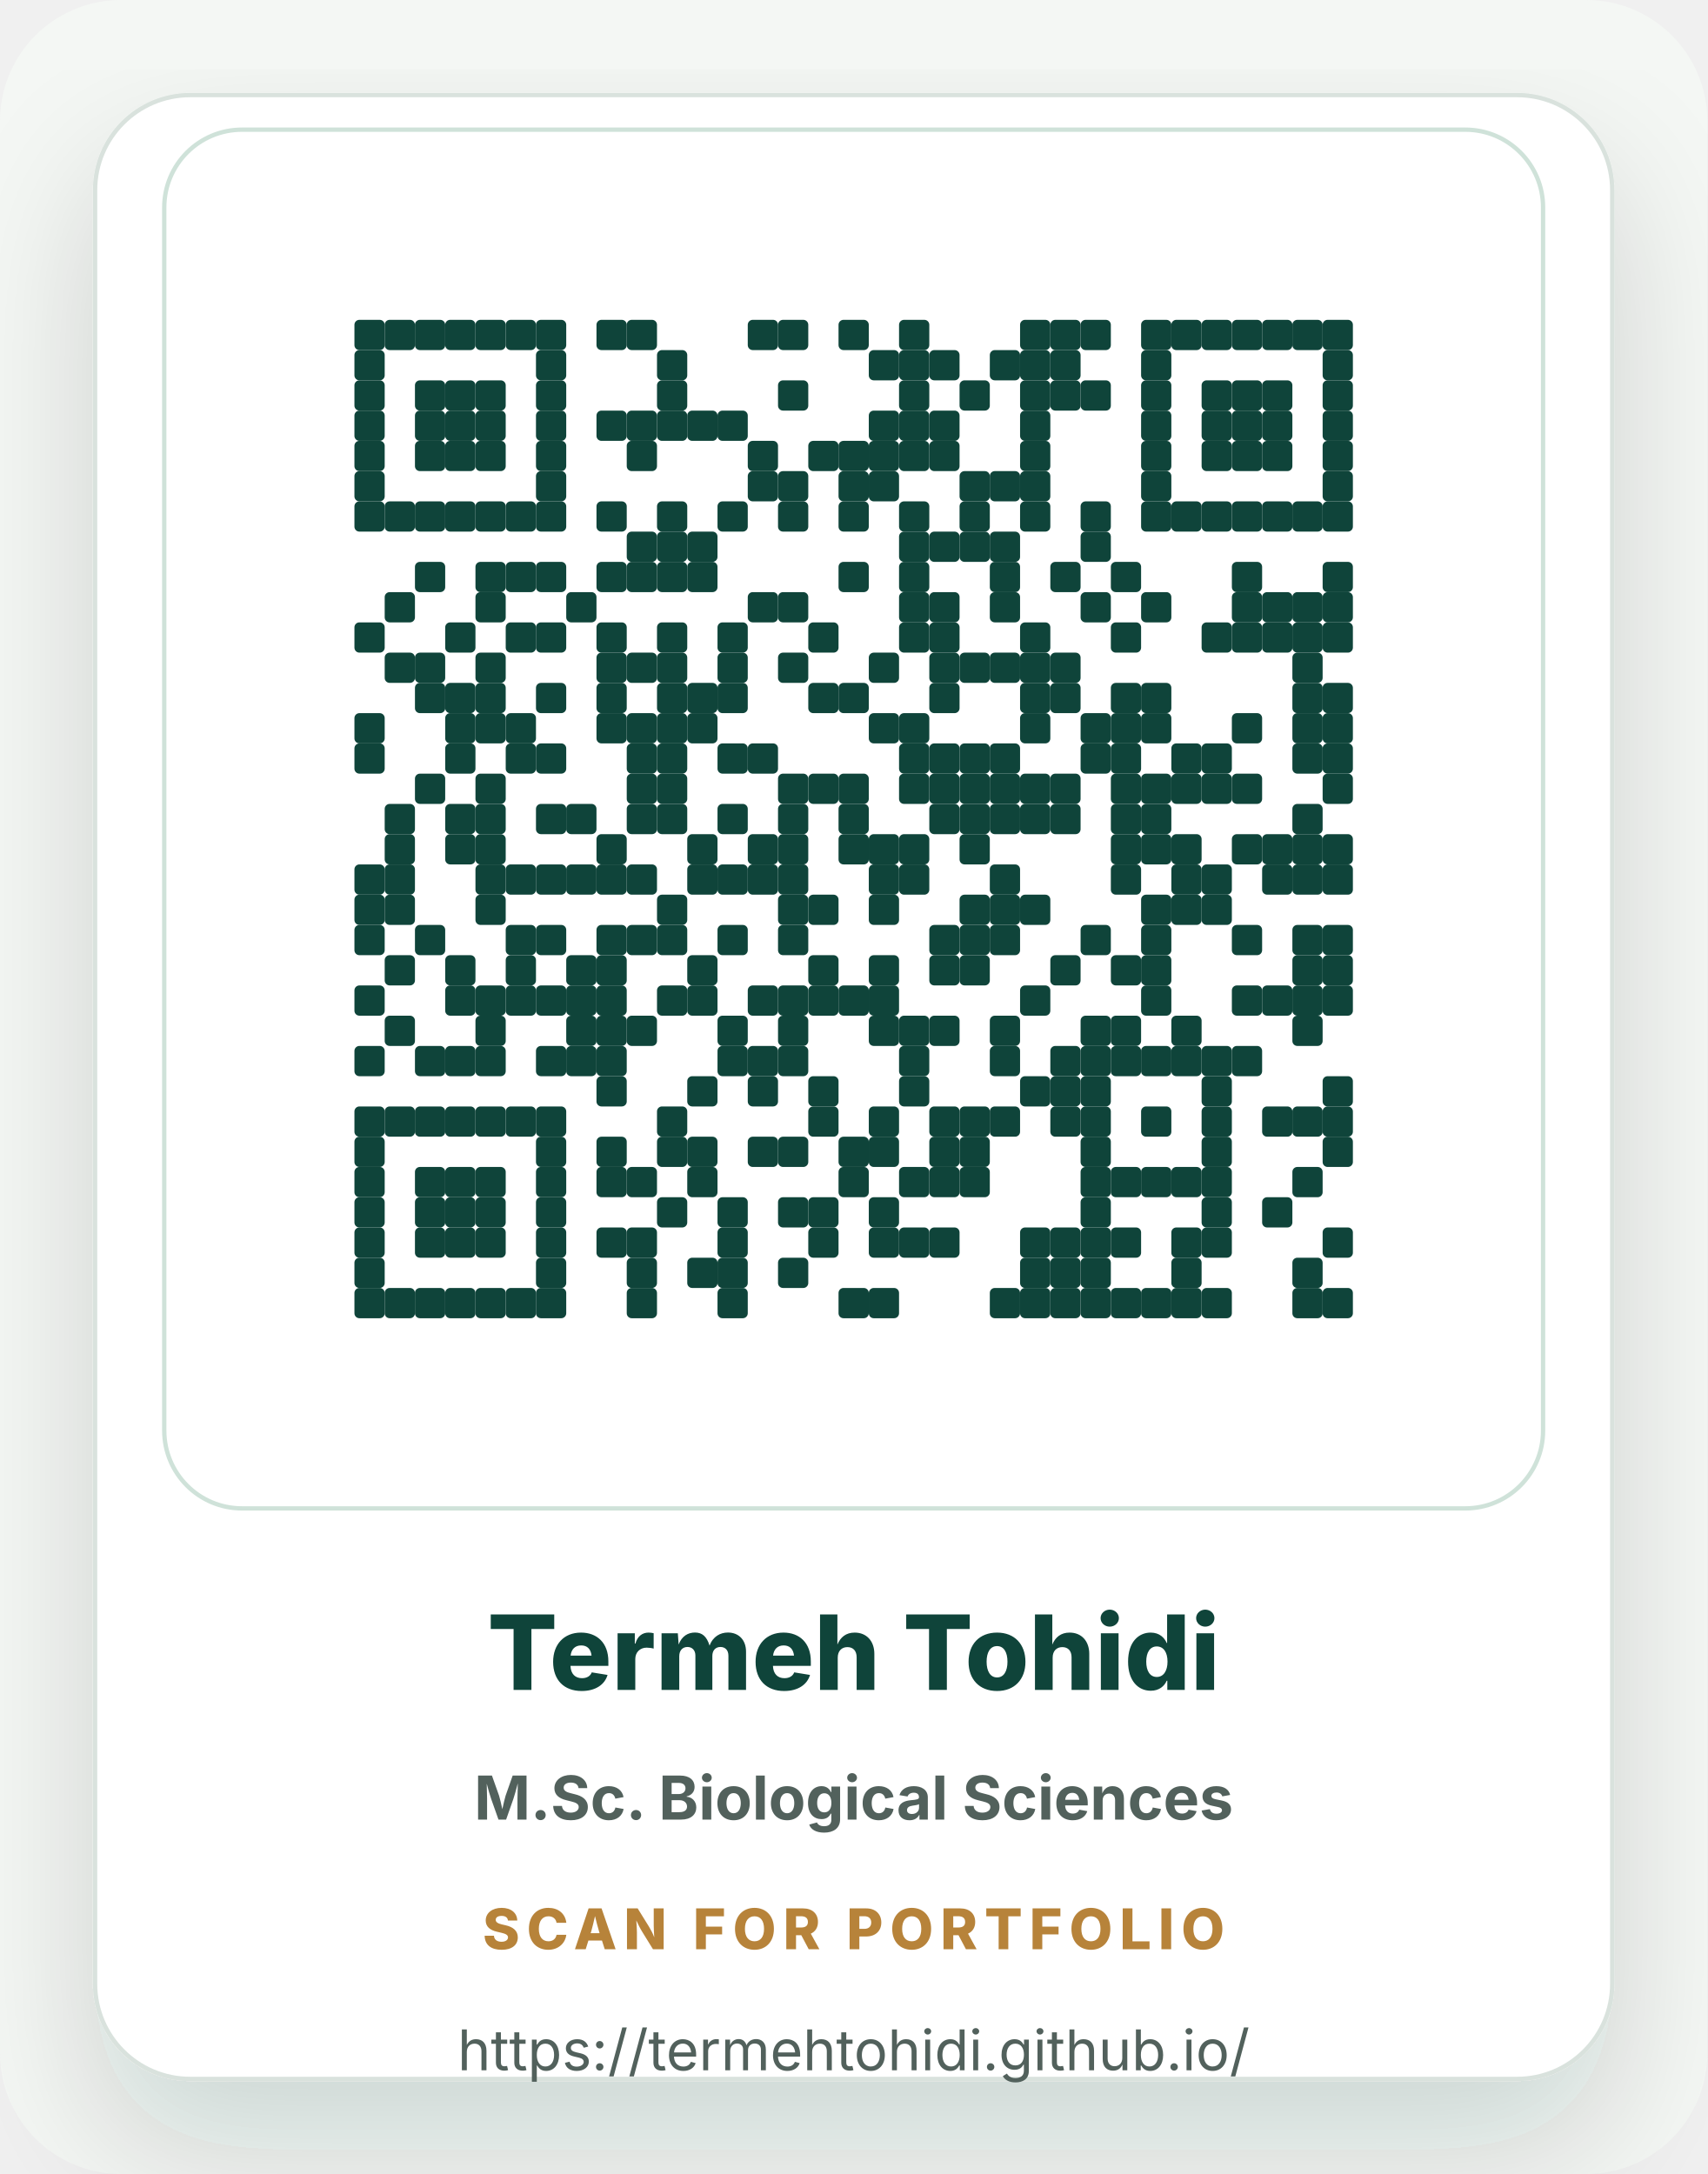
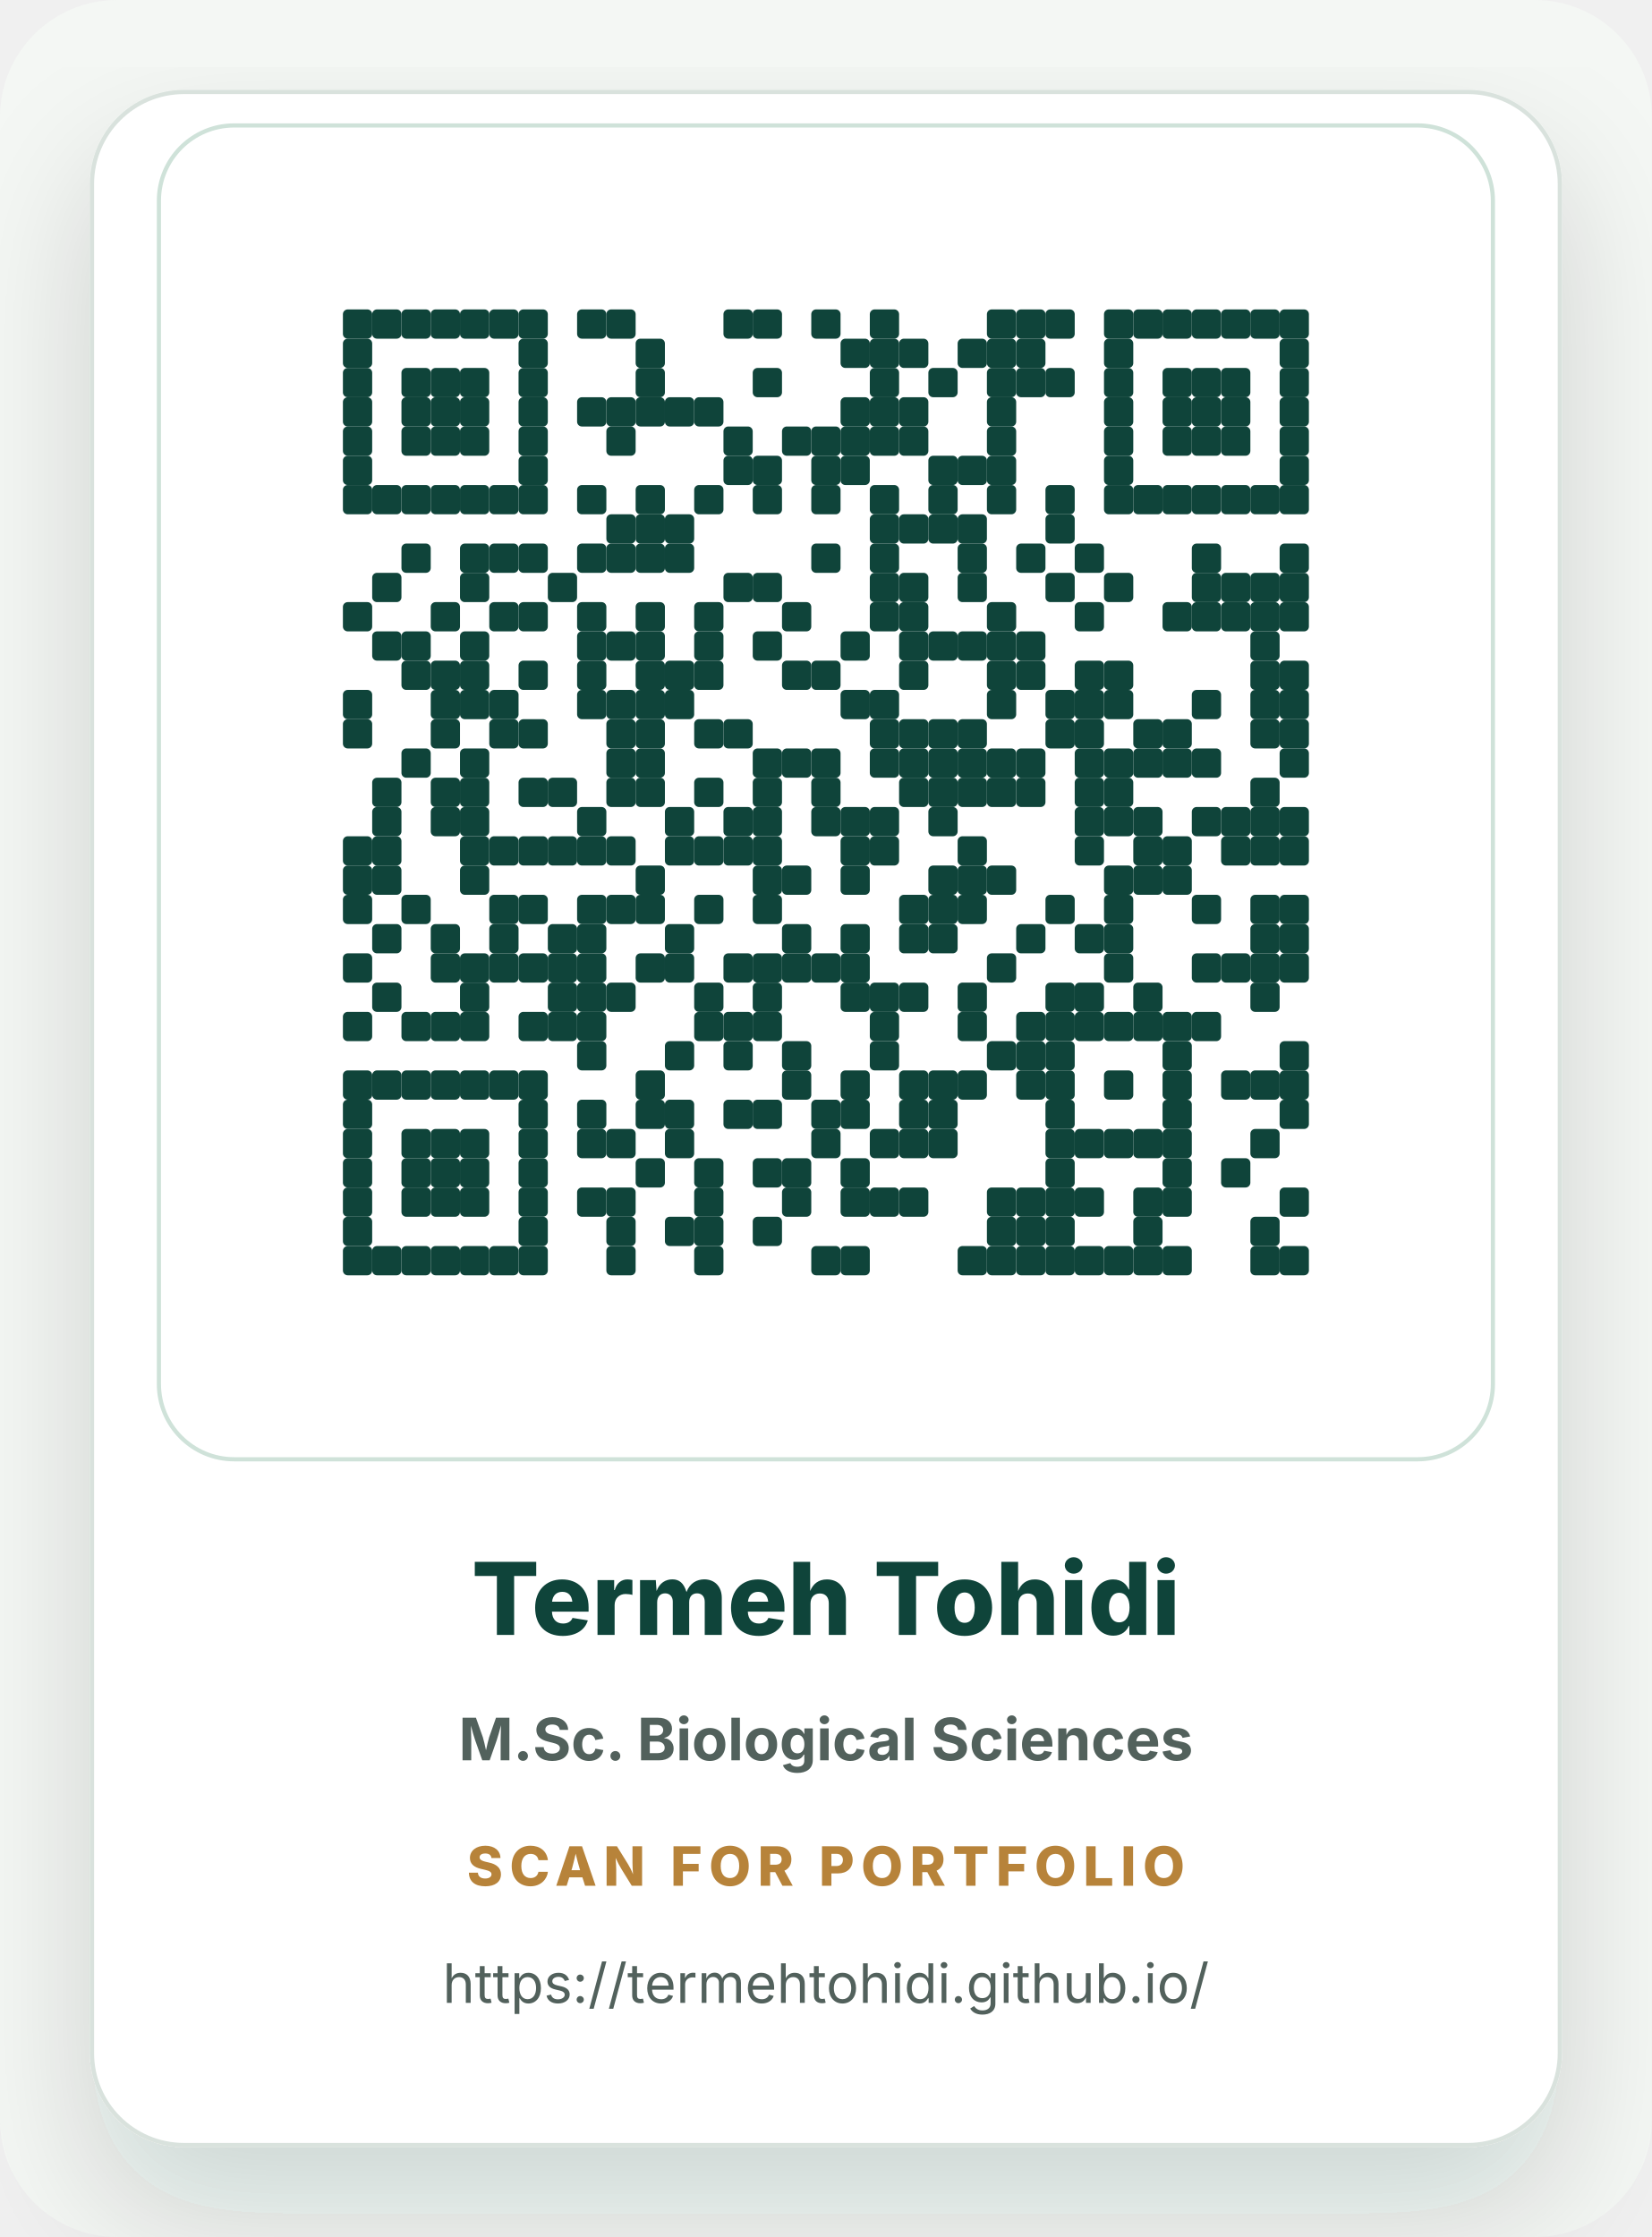
- <svg xmlns="http://www.w3.org/2000/svg" width="395" height="503" viewBox="0 0 395 503" role="img" aria-labelledby="title desc">
+ <svg xmlns="http://www.w3.org/2000/svg" width="395" height="535" viewBox="0 0 395 535" role="img" aria-labelledby="title desc">
  <defs>
    <filter id="shadow" x="-20%" y="-20%" width="140%" height="140%">
      <feDropShadow dx="0" dy="16" stdDeviation="16" flood-color="#122922" flood-opacity="0.16" />
    </filter>
  </defs>
  <rect width="100%" height="100%" rx="28" fill="#f4f7f4" />
-   <rect x="22" y="22" width="351" height="459" rx="22" fill="#ffffff" stroke="#d9e2dd" filter="url(#shadow)" />
+   <rect x="22" y="22" width="351" height="491" rx="22" fill="#ffffff" stroke="#d9e2dd" filter="url(#shadow)" />
  <rect x="38" y="30" width="319" height="319" rx="18" fill="#ffffff" stroke="#cfe2d9" />
  <rect x="82" y="74" width="7" height="7" rx="1.15" fill="#0f443a" />
  <rect x="89" y="74" width="7" height="7" rx="1.15" fill="#0f443a" />
  <rect x="96" y="74" width="7" height="7" rx="1.15" fill="#0f443a" />
  <rect x="103" y="74" width="7" height="7" rx="1.15" fill="#0f443a" />
  <rect x="110" y="74" width="7" height="7" rx="1.15" fill="#0f443a" />
  <rect x="117" y="74" width="7" height="7" rx="1.15" fill="#0f443a" />
  <rect x="124" y="74" width="7" height="7" rx="1.15" fill="#0f443a" />
  <rect x="138" y="74" width="7" height="7" rx="1.15" fill="#0f443a" />
  <rect x="145" y="74" width="7" height="7" rx="1.15" fill="#0f443a" />
  <rect x="173" y="74" width="7" height="7" rx="1.15" fill="#0f443a" />
  <rect x="180" y="74" width="7" height="7" rx="1.15" fill="#0f443a" />
  <rect x="194" y="74" width="7" height="7" rx="1.15" fill="#0f443a" />
  <rect x="208" y="74" width="7" height="7" rx="1.15" fill="#0f443a" />
  <rect x="236" y="74" width="7" height="7" rx="1.15" fill="#0f443a" />
  <rect x="243" y="74" width="7" height="7" rx="1.15" fill="#0f443a" />
  <rect x="250" y="74" width="7" height="7" rx="1.15" fill="#0f443a" />
  <rect x="264" y="74" width="7" height="7" rx="1.15" fill="#0f443a" />
  <rect x="271" y="74" width="7" height="7" rx="1.15" fill="#0f443a" />
  <rect x="278" y="74" width="7" height="7" rx="1.15" fill="#0f443a" />
  <rect x="285" y="74" width="7" height="7" rx="1.15" fill="#0f443a" />
  <rect x="292" y="74" width="7" height="7" rx="1.15" fill="#0f443a" />
  <rect x="299" y="74" width="7" height="7" rx="1.15" fill="#0f443a" />
  <rect x="306" y="74" width="7" height="7" rx="1.15" fill="#0f443a" />
  <rect x="82" y="81" width="7" height="7" rx="1.15" fill="#0f443a" />
  <rect x="124" y="81" width="7" height="7" rx="1.15" fill="#0f443a" />
  <rect x="152" y="81" width="7" height="7" rx="1.15" fill="#0f443a" />
  <rect x="201" y="81" width="7" height="7" rx="1.15" fill="#0f443a" />
  <rect x="208" y="81" width="7" height="7" rx="1.15" fill="#0f443a" />
  <rect x="215" y="81" width="7" height="7" rx="1.15" fill="#0f443a" />
  <rect x="229" y="81" width="7" height="7" rx="1.15" fill="#0f443a" />
  <rect x="236" y="81" width="7" height="7" rx="1.15" fill="#0f443a" />
  <rect x="243" y="81" width="7" height="7" rx="1.15" fill="#0f443a" />
  <rect x="264" y="81" width="7" height="7" rx="1.15" fill="#0f443a" />
  <rect x="306" y="81" width="7" height="7" rx="1.15" fill="#0f443a" />
  <rect x="82" y="88" width="7" height="7" rx="1.15" fill="#0f443a" />
  <rect x="96" y="88" width="7" height="7" rx="1.15" fill="#0f443a" />
  <rect x="103" y="88" width="7" height="7" rx="1.15" fill="#0f443a" />
  <rect x="110" y="88" width="7" height="7" rx="1.15" fill="#0f443a" />
  <rect x="124" y="88" width="7" height="7" rx="1.15" fill="#0f443a" />
  <rect x="152" y="88" width="7" height="7" rx="1.15" fill="#0f443a" />
  <rect x="180" y="88" width="7" height="7" rx="1.15" fill="#0f443a" />
  <rect x="208" y="88" width="7" height="7" rx="1.15" fill="#0f443a" />
  <rect x="222" y="88" width="7" height="7" rx="1.15" fill="#0f443a" />
  <rect x="236" y="88" width="7" height="7" rx="1.15" fill="#0f443a" />
  <rect x="243" y="88" width="7" height="7" rx="1.15" fill="#0f443a" />
  <rect x="250" y="88" width="7" height="7" rx="1.15" fill="#0f443a" />
  <rect x="264" y="88" width="7" height="7" rx="1.15" fill="#0f443a" />
  <rect x="278" y="88" width="7" height="7" rx="1.15" fill="#0f443a" />
  <rect x="285" y="88" width="7" height="7" rx="1.15" fill="#0f443a" />
  <rect x="292" y="88" width="7" height="7" rx="1.15" fill="#0f443a" />
  <rect x="306" y="88" width="7" height="7" rx="1.15" fill="#0f443a" />
  <rect x="82" y="95" width="7" height="7" rx="1.15" fill="#0f443a" />
  <rect x="96" y="95" width="7" height="7" rx="1.15" fill="#0f443a" />
  <rect x="103" y="95" width="7" height="7" rx="1.15" fill="#0f443a" />
  <rect x="110" y="95" width="7" height="7" rx="1.15" fill="#0f443a" />
  <rect x="124" y="95" width="7" height="7" rx="1.15" fill="#0f443a" />
  <rect x="138" y="95" width="7" height="7" rx="1.15" fill="#0f443a" />
  <rect x="145" y="95" width="7" height="7" rx="1.15" fill="#0f443a" />
  <rect x="152" y="95" width="7" height="7" rx="1.15" fill="#0f443a" />
  <rect x="159" y="95" width="7" height="7" rx="1.15" fill="#0f443a" />
  <rect x="166" y="95" width="7" height="7" rx="1.15" fill="#0f443a" />
  <rect x="201" y="95" width="7" height="7" rx="1.15" fill="#0f443a" />
  <rect x="208" y="95" width="7" height="7" rx="1.15" fill="#0f443a" />
  <rect x="215" y="95" width="7" height="7" rx="1.15" fill="#0f443a" />
  <rect x="236" y="95" width="7" height="7" rx="1.15" fill="#0f443a" />
  <rect x="264" y="95" width="7" height="7" rx="1.15" fill="#0f443a" />
  <rect x="278" y="95" width="7" height="7" rx="1.15" fill="#0f443a" />
  <rect x="285" y="95" width="7" height="7" rx="1.15" fill="#0f443a" />
  <rect x="292" y="95" width="7" height="7" rx="1.15" fill="#0f443a" />
  <rect x="306" y="95" width="7" height="7" rx="1.15" fill="#0f443a" />
  <rect x="82" y="102" width="7" height="7" rx="1.15" fill="#0f443a" />
  <rect x="96" y="102" width="7" height="7" rx="1.15" fill="#0f443a" />
  <rect x="103" y="102" width="7" height="7" rx="1.15" fill="#0f443a" />
  <rect x="110" y="102" width="7" height="7" rx="1.15" fill="#0f443a" />
  <rect x="124" y="102" width="7" height="7" rx="1.15" fill="#0f443a" />
  <rect x="145" y="102" width="7" height="7" rx="1.15" fill="#0f443a" />
  <rect x="173" y="102" width="7" height="7" rx="1.15" fill="#0f443a" />
  <rect x="187" y="102" width="7" height="7" rx="1.15" fill="#0f443a" />
  <rect x="194" y="102" width="7" height="7" rx="1.15" fill="#0f443a" />
  <rect x="201" y="102" width="7" height="7" rx="1.15" fill="#0f443a" />
  <rect x="208" y="102" width="7" height="7" rx="1.15" fill="#0f443a" />
  <rect x="215" y="102" width="7" height="7" rx="1.15" fill="#0f443a" />
  <rect x="236" y="102" width="7" height="7" rx="1.15" fill="#0f443a" />
  <rect x="264" y="102" width="7" height="7" rx="1.15" fill="#0f443a" />
  <rect x="278" y="102" width="7" height="7" rx="1.15" fill="#0f443a" />
  <rect x="285" y="102" width="7" height="7" rx="1.15" fill="#0f443a" />
  <rect x="292" y="102" width="7" height="7" rx="1.15" fill="#0f443a" />
  <rect x="306" y="102" width="7" height="7" rx="1.15" fill="#0f443a" />
  <rect x="82" y="109" width="7" height="7" rx="1.15" fill="#0f443a" />
  <rect x="124" y="109" width="7" height="7" rx="1.15" fill="#0f443a" />
  <rect x="173" y="109" width="7" height="7" rx="1.15" fill="#0f443a" />
  <rect x="180" y="109" width="7" height="7" rx="1.15" fill="#0f443a" />
  <rect x="194" y="109" width="7" height="7" rx="1.15" fill="#0f443a" />
  <rect x="201" y="109" width="7" height="7" rx="1.15" fill="#0f443a" />
  <rect x="222" y="109" width="7" height="7" rx="1.15" fill="#0f443a" />
  <rect x="229" y="109" width="7" height="7" rx="1.15" fill="#0f443a" />
  <rect x="236" y="109" width="7" height="7" rx="1.15" fill="#0f443a" />
  <rect x="264" y="109" width="7" height="7" rx="1.15" fill="#0f443a" />
  <rect x="306" y="109" width="7" height="7" rx="1.15" fill="#0f443a" />
  <rect x="82" y="116" width="7" height="7" rx="1.15" fill="#0f443a" />
  <rect x="89" y="116" width="7" height="7" rx="1.15" fill="#0f443a" />
  <rect x="96" y="116" width="7" height="7" rx="1.15" fill="#0f443a" />
  <rect x="103" y="116" width="7" height="7" rx="1.15" fill="#0f443a" />
  <rect x="110" y="116" width="7" height="7" rx="1.15" fill="#0f443a" />
  <rect x="117" y="116" width="7" height="7" rx="1.15" fill="#0f443a" />
  <rect x="124" y="116" width="7" height="7" rx="1.15" fill="#0f443a" />
  <rect x="138" y="116" width="7" height="7" rx="1.15" fill="#0f443a" />
  <rect x="152" y="116" width="7" height="7" rx="1.15" fill="#0f443a" />
  <rect x="166" y="116" width="7" height="7" rx="1.15" fill="#0f443a" />
  <rect x="180" y="116" width="7" height="7" rx="1.15" fill="#0f443a" />
  <rect x="194" y="116" width="7" height="7" rx="1.15" fill="#0f443a" />
  <rect x="208" y="116" width="7" height="7" rx="1.15" fill="#0f443a" />
  <rect x="222" y="116" width="7" height="7" rx="1.15" fill="#0f443a" />
  <rect x="236" y="116" width="7" height="7" rx="1.15" fill="#0f443a" />
  <rect x="250" y="116" width="7" height="7" rx="1.15" fill="#0f443a" />
  <rect x="264" y="116" width="7" height="7" rx="1.15" fill="#0f443a" />
  <rect x="271" y="116" width="7" height="7" rx="1.15" fill="#0f443a" />
  <rect x="278" y="116" width="7" height="7" rx="1.15" fill="#0f443a" />
  <rect x="285" y="116" width="7" height="7" rx="1.15" fill="#0f443a" />
  <rect x="292" y="116" width="7" height="7" rx="1.15" fill="#0f443a" />
  <rect x="299" y="116" width="7" height="7" rx="1.15" fill="#0f443a" />
  <rect x="306" y="116" width="7" height="7" rx="1.15" fill="#0f443a" />
  <rect x="145" y="123" width="7" height="7" rx="1.15" fill="#0f443a" />
  <rect x="152" y="123" width="7" height="7" rx="1.15" fill="#0f443a" />
  <rect x="159" y="123" width="7" height="7" rx="1.15" fill="#0f443a" />
  <rect x="208" y="123" width="7" height="7" rx="1.15" fill="#0f443a" />
  <rect x="215" y="123" width="7" height="7" rx="1.15" fill="#0f443a" />
  <rect x="222" y="123" width="7" height="7" rx="1.15" fill="#0f443a" />
  <rect x="229" y="123" width="7" height="7" rx="1.15" fill="#0f443a" />
  <rect x="250" y="123" width="7" height="7" rx="1.15" fill="#0f443a" />
  <rect x="96" y="130" width="7" height="7" rx="1.15" fill="#0f443a" />
  <rect x="110" y="130" width="7" height="7" rx="1.15" fill="#0f443a" />
  <rect x="117" y="130" width="7" height="7" rx="1.15" fill="#0f443a" />
  <rect x="124" y="130" width="7" height="7" rx="1.15" fill="#0f443a" />
  <rect x="138" y="130" width="7" height="7" rx="1.15" fill="#0f443a" />
  <rect x="145" y="130" width="7" height="7" rx="1.15" fill="#0f443a" />
  <rect x="152" y="130" width="7" height="7" rx="1.15" fill="#0f443a" />
  <rect x="159" y="130" width="7" height="7" rx="1.15" fill="#0f443a" />
  <rect x="194" y="130" width="7" height="7" rx="1.15" fill="#0f443a" />
  <rect x="208" y="130" width="7" height="7" rx="1.15" fill="#0f443a" />
  <rect x="229" y="130" width="7" height="7" rx="1.15" fill="#0f443a" />
  <rect x="243" y="130" width="7" height="7" rx="1.15" fill="#0f443a" />
  <rect x="257" y="130" width="7" height="7" rx="1.15" fill="#0f443a" />
  <rect x="285" y="130" width="7" height="7" rx="1.15" fill="#0f443a" />
  <rect x="306" y="130" width="7" height="7" rx="1.15" fill="#0f443a" />
  <rect x="89" y="137" width="7" height="7" rx="1.15" fill="#0f443a" />
  <rect x="110" y="137" width="7" height="7" rx="1.15" fill="#0f443a" />
  <rect x="131" y="137" width="7" height="7" rx="1.15" fill="#0f443a" />
  <rect x="173" y="137" width="7" height="7" rx="1.15" fill="#0f443a" />
  <rect x="180" y="137" width="7" height="7" rx="1.15" fill="#0f443a" />
  <rect x="208" y="137" width="7" height="7" rx="1.15" fill="#0f443a" />
  <rect x="215" y="137" width="7" height="7" rx="1.15" fill="#0f443a" />
  <rect x="229" y="137" width="7" height="7" rx="1.15" fill="#0f443a" />
  <rect x="250" y="137" width="7" height="7" rx="1.15" fill="#0f443a" />
  <rect x="264" y="137" width="7" height="7" rx="1.15" fill="#0f443a" />
  <rect x="285" y="137" width="7" height="7" rx="1.15" fill="#0f443a" />
  <rect x="292" y="137" width="7" height="7" rx="1.15" fill="#0f443a" />
  <rect x="299" y="137" width="7" height="7" rx="1.15" fill="#0f443a" />
  <rect x="306" y="137" width="7" height="7" rx="1.15" fill="#0f443a" />
  <rect x="82" y="144" width="7" height="7" rx="1.15" fill="#0f443a" />
  <rect x="103" y="144" width="7" height="7" rx="1.15" fill="#0f443a" />
  <rect x="117" y="144" width="7" height="7" rx="1.15" fill="#0f443a" />
  <rect x="124" y="144" width="7" height="7" rx="1.15" fill="#0f443a" />
  <rect x="138" y="144" width="7" height="7" rx="1.15" fill="#0f443a" />
  <rect x="152" y="144" width="7" height="7" rx="1.15" fill="#0f443a" />
  <rect x="166" y="144" width="7" height="7" rx="1.15" fill="#0f443a" />
  <rect x="187" y="144" width="7" height="7" rx="1.15" fill="#0f443a" />
  <rect x="208" y="144" width="7" height="7" rx="1.15" fill="#0f443a" />
  <rect x="215" y="144" width="7" height="7" rx="1.15" fill="#0f443a" />
  <rect x="236" y="144" width="7" height="7" rx="1.15" fill="#0f443a" />
  <rect x="257" y="144" width="7" height="7" rx="1.15" fill="#0f443a" />
  <rect x="278" y="144" width="7" height="7" rx="1.15" fill="#0f443a" />
  <rect x="285" y="144" width="7" height="7" rx="1.15" fill="#0f443a" />
  <rect x="292" y="144" width="7" height="7" rx="1.15" fill="#0f443a" />
  <rect x="299" y="144" width="7" height="7" rx="1.15" fill="#0f443a" />
  <rect x="306" y="144" width="7" height="7" rx="1.15" fill="#0f443a" />
  <rect x="89" y="151" width="7" height="7" rx="1.15" fill="#0f443a" />
  <rect x="96" y="151" width="7" height="7" rx="1.15" fill="#0f443a" />
  <rect x="110" y="151" width="7" height="7" rx="1.15" fill="#0f443a" />
  <rect x="138" y="151" width="7" height="7" rx="1.15" fill="#0f443a" />
  <rect x="145" y="151" width="7" height="7" rx="1.15" fill="#0f443a" />
  <rect x="152" y="151" width="7" height="7" rx="1.15" fill="#0f443a" />
  <rect x="166" y="151" width="7" height="7" rx="1.15" fill="#0f443a" />
  <rect x="180" y="151" width="7" height="7" rx="1.15" fill="#0f443a" />
  <rect x="201" y="151" width="7" height="7" rx="1.15" fill="#0f443a" />
  <rect x="215" y="151" width="7" height="7" rx="1.15" fill="#0f443a" />
  <rect x="222" y="151" width="7" height="7" rx="1.15" fill="#0f443a" />
  <rect x="229" y="151" width="7" height="7" rx="1.15" fill="#0f443a" />
  <rect x="236" y="151" width="7" height="7" rx="1.15" fill="#0f443a" />
  <rect x="243" y="151" width="7" height="7" rx="1.15" fill="#0f443a" />
  <rect x="299" y="151" width="7" height="7" rx="1.15" fill="#0f443a" />
  <rect x="96" y="158" width="7" height="7" rx="1.15" fill="#0f443a" />
  <rect x="103" y="158" width="7" height="7" rx="1.15" fill="#0f443a" />
  <rect x="110" y="158" width="7" height="7" rx="1.15" fill="#0f443a" />
  <rect x="124" y="158" width="7" height="7" rx="1.15" fill="#0f443a" />
  <rect x="138" y="158" width="7" height="7" rx="1.15" fill="#0f443a" />
  <rect x="152" y="158" width="7" height="7" rx="1.15" fill="#0f443a" />
  <rect x="159" y="158" width="7" height="7" rx="1.15" fill="#0f443a" />
  <rect x="166" y="158" width="7" height="7" rx="1.15" fill="#0f443a" />
  <rect x="187" y="158" width="7" height="7" rx="1.15" fill="#0f443a" />
  <rect x="194" y="158" width="7" height="7" rx="1.15" fill="#0f443a" />
  <rect x="215" y="158" width="7" height="7" rx="1.15" fill="#0f443a" />
  <rect x="236" y="158" width="7" height="7" rx="1.15" fill="#0f443a" />
  <rect x="243" y="158" width="7" height="7" rx="1.15" fill="#0f443a" />
  <rect x="257" y="158" width="7" height="7" rx="1.15" fill="#0f443a" />
  <rect x="264" y="158" width="7" height="7" rx="1.15" fill="#0f443a" />
  <rect x="299" y="158" width="7" height="7" rx="1.15" fill="#0f443a" />
  <rect x="306" y="158" width="7" height="7" rx="1.15" fill="#0f443a" />
  <rect x="82" y="165" width="7" height="7" rx="1.15" fill="#0f443a" />
  <rect x="103" y="165" width="7" height="7" rx="1.15" fill="#0f443a" />
  <rect x="110" y="165" width="7" height="7" rx="1.15" fill="#0f443a" />
  <rect x="117" y="165" width="7" height="7" rx="1.15" fill="#0f443a" />
  <rect x="138" y="165" width="7" height="7" rx="1.15" fill="#0f443a" />
  <rect x="145" y="165" width="7" height="7" rx="1.15" fill="#0f443a" />
  <rect x="152" y="165" width="7" height="7" rx="1.15" fill="#0f443a" />
  <rect x="159" y="165" width="7" height="7" rx="1.15" fill="#0f443a" />
  <rect x="201" y="165" width="7" height="7" rx="1.15" fill="#0f443a" />
  <rect x="208" y="165" width="7" height="7" rx="1.15" fill="#0f443a" />
  <rect x="236" y="165" width="7" height="7" rx="1.15" fill="#0f443a" />
  <rect x="250" y="165" width="7" height="7" rx="1.15" fill="#0f443a" />
  <rect x="257" y="165" width="7" height="7" rx="1.15" fill="#0f443a" />
  <rect x="264" y="165" width="7" height="7" rx="1.15" fill="#0f443a" />
  <rect x="285" y="165" width="7" height="7" rx="1.15" fill="#0f443a" />
  <rect x="299" y="165" width="7" height="7" rx="1.15" fill="#0f443a" />
  <rect x="306" y="165" width="7" height="7" rx="1.15" fill="#0f443a" />
  <rect x="82" y="172" width="7" height="7" rx="1.15" fill="#0f443a" />
  <rect x="103" y="172" width="7" height="7" rx="1.15" fill="#0f443a" />
  <rect x="117" y="172" width="7" height="7" rx="1.15" fill="#0f443a" />
  <rect x="124" y="172" width="7" height="7" rx="1.15" fill="#0f443a" />
  <rect x="145" y="172" width="7" height="7" rx="1.15" fill="#0f443a" />
  <rect x="152" y="172" width="7" height="7" rx="1.15" fill="#0f443a" />
  <rect x="166" y="172" width="7" height="7" rx="1.15" fill="#0f443a" />
  <rect x="173" y="172" width="7" height="7" rx="1.15" fill="#0f443a" />
  <rect x="208" y="172" width="7" height="7" rx="1.15" fill="#0f443a" />
  <rect x="215" y="172" width="7" height="7" rx="1.15" fill="#0f443a" />
  <rect x="222" y="172" width="7" height="7" rx="1.15" fill="#0f443a" />
  <rect x="229" y="172" width="7" height="7" rx="1.15" fill="#0f443a" />
  <rect x="250" y="172" width="7" height="7" rx="1.15" fill="#0f443a" />
  <rect x="257" y="172" width="7" height="7" rx="1.15" fill="#0f443a" />
  <rect x="271" y="172" width="7" height="7" rx="1.15" fill="#0f443a" />
  <rect x="278" y="172" width="7" height="7" rx="1.15" fill="#0f443a" />
  <rect x="299" y="172" width="7" height="7" rx="1.15" fill="#0f443a" />
  <rect x="306" y="172" width="7" height="7" rx="1.15" fill="#0f443a" />
  <rect x="96" y="179" width="7" height="7" rx="1.15" fill="#0f443a" />
  <rect x="110" y="179" width="7" height="7" rx="1.15" fill="#0f443a" />
  <rect x="145" y="179" width="7" height="7" rx="1.15" fill="#0f443a" />
  <rect x="152" y="179" width="7" height="7" rx="1.15" fill="#0f443a" />
  <rect x="180" y="179" width="7" height="7" rx="1.15" fill="#0f443a" />
  <rect x="187" y="179" width="7" height="7" rx="1.15" fill="#0f443a" />
  <rect x="194" y="179" width="7" height="7" rx="1.15" fill="#0f443a" />
  <rect x="208" y="179" width="7" height="7" rx="1.15" fill="#0f443a" />
  <rect x="215" y="179" width="7" height="7" rx="1.15" fill="#0f443a" />
  <rect x="222" y="179" width="7" height="7" rx="1.15" fill="#0f443a" />
  <rect x="229" y="179" width="7" height="7" rx="1.15" fill="#0f443a" />
  <rect x="236" y="179" width="7" height="7" rx="1.15" fill="#0f443a" />
  <rect x="243" y="179" width="7" height="7" rx="1.15" fill="#0f443a" />
  <rect x="257" y="179" width="7" height="7" rx="1.15" fill="#0f443a" />
  <rect x="264" y="179" width="7" height="7" rx="1.15" fill="#0f443a" />
  <rect x="271" y="179" width="7" height="7" rx="1.15" fill="#0f443a" />
  <rect x="278" y="179" width="7" height="7" rx="1.15" fill="#0f443a" />
  <rect x="285" y="179" width="7" height="7" rx="1.15" fill="#0f443a" />
  <rect x="306" y="179" width="7" height="7" rx="1.15" fill="#0f443a" />
  <rect x="89" y="186" width="7" height="7" rx="1.15" fill="#0f443a" />
  <rect x="103" y="186" width="7" height="7" rx="1.15" fill="#0f443a" />
  <rect x="110" y="186" width="7" height="7" rx="1.15" fill="#0f443a" />
  <rect x="124" y="186" width="7" height="7" rx="1.15" fill="#0f443a" />
  <rect x="131" y="186" width="7" height="7" rx="1.15" fill="#0f443a" />
  <rect x="145" y="186" width="7" height="7" rx="1.15" fill="#0f443a" />
  <rect x="152" y="186" width="7" height="7" rx="1.15" fill="#0f443a" />
  <rect x="166" y="186" width="7" height="7" rx="1.15" fill="#0f443a" />
  <rect x="180" y="186" width="7" height="7" rx="1.15" fill="#0f443a" />
  <rect x="194" y="186" width="7" height="7" rx="1.15" fill="#0f443a" />
  <rect x="215" y="186" width="7" height="7" rx="1.15" fill="#0f443a" />
  <rect x="222" y="186" width="7" height="7" rx="1.15" fill="#0f443a" />
  <rect x="229" y="186" width="7" height="7" rx="1.15" fill="#0f443a" />
  <rect x="236" y="186" width="7" height="7" rx="1.15" fill="#0f443a" />
  <rect x="243" y="186" width="7" height="7" rx="1.15" fill="#0f443a" />
  <rect x="257" y="186" width="7" height="7" rx="1.15" fill="#0f443a" />
  <rect x="264" y="186" width="7" height="7" rx="1.15" fill="#0f443a" />
  <rect x="299" y="186" width="7" height="7" rx="1.15" fill="#0f443a" />
  <rect x="89" y="193" width="7" height="7" rx="1.15" fill="#0f443a" />
  <rect x="103" y="193" width="7" height="7" rx="1.15" fill="#0f443a" />
  <rect x="110" y="193" width="7" height="7" rx="1.15" fill="#0f443a" />
  <rect x="138" y="193" width="7" height="7" rx="1.15" fill="#0f443a" />
  <rect x="159" y="193" width="7" height="7" rx="1.15" fill="#0f443a" />
  <rect x="173" y="193" width="7" height="7" rx="1.15" fill="#0f443a" />
  <rect x="180" y="193" width="7" height="7" rx="1.15" fill="#0f443a" />
  <rect x="194" y="193" width="7" height="7" rx="1.15" fill="#0f443a" />
  <rect x="201" y="193" width="7" height="7" rx="1.15" fill="#0f443a" />
  <rect x="208" y="193" width="7" height="7" rx="1.15" fill="#0f443a" />
  <rect x="222" y="193" width="7" height="7" rx="1.15" fill="#0f443a" />
  <rect x="257" y="193" width="7" height="7" rx="1.15" fill="#0f443a" />
  <rect x="264" y="193" width="7" height="7" rx="1.15" fill="#0f443a" />
  <rect x="271" y="193" width="7" height="7" rx="1.15" fill="#0f443a" />
  <rect x="285" y="193" width="7" height="7" rx="1.15" fill="#0f443a" />
  <rect x="292" y="193" width="7" height="7" rx="1.15" fill="#0f443a" />
  <rect x="299" y="193" width="7" height="7" rx="1.15" fill="#0f443a" />
  <rect x="306" y="193" width="7" height="7" rx="1.15" fill="#0f443a" />
  <rect x="82" y="200" width="7" height="7" rx="1.15" fill="#0f443a" />
  <rect x="89" y="200" width="7" height="7" rx="1.15" fill="#0f443a" />
  <rect x="110" y="200" width="7" height="7" rx="1.15" fill="#0f443a" />
  <rect x="117" y="200" width="7" height="7" rx="1.15" fill="#0f443a" />
  <rect x="124" y="200" width="7" height="7" rx="1.15" fill="#0f443a" />
  <rect x="131" y="200" width="7" height="7" rx="1.15" fill="#0f443a" />
  <rect x="138" y="200" width="7" height="7" rx="1.15" fill="#0f443a" />
  <rect x="145" y="200" width="7" height="7" rx="1.15" fill="#0f443a" />
  <rect x="159" y="200" width="7" height="7" rx="1.15" fill="#0f443a" />
  <rect x="166" y="200" width="7" height="7" rx="1.15" fill="#0f443a" />
  <rect x="173" y="200" width="7" height="7" rx="1.15" fill="#0f443a" />
  <rect x="180" y="200" width="7" height="7" rx="1.15" fill="#0f443a" />
  <rect x="201" y="200" width="7" height="7" rx="1.15" fill="#0f443a" />
  <rect x="208" y="200" width="7" height="7" rx="1.15" fill="#0f443a" />
  <rect x="229" y="200" width="7" height="7" rx="1.15" fill="#0f443a" />
  <rect x="257" y="200" width="7" height="7" rx="1.15" fill="#0f443a" />
  <rect x="271" y="200" width="7" height="7" rx="1.15" fill="#0f443a" />
  <rect x="278" y="200" width="7" height="7" rx="1.15" fill="#0f443a" />
  <rect x="292" y="200" width="7" height="7" rx="1.15" fill="#0f443a" />
  <rect x="299" y="200" width="7" height="7" rx="1.15" fill="#0f443a" />
  <rect x="306" y="200" width="7" height="7" rx="1.15" fill="#0f443a" />
  <rect x="82" y="207" width="7" height="7" rx="1.15" fill="#0f443a" />
  <rect x="89" y="207" width="7" height="7" rx="1.15" fill="#0f443a" />
  <rect x="110" y="207" width="7" height="7" rx="1.15" fill="#0f443a" />
  <rect x="152" y="207" width="7" height="7" rx="1.15" fill="#0f443a" />
  <rect x="180" y="207" width="7" height="7" rx="1.15" fill="#0f443a" />
  <rect x="187" y="207" width="7" height="7" rx="1.15" fill="#0f443a" />
  <rect x="201" y="207" width="7" height="7" rx="1.15" fill="#0f443a" />
  <rect x="222" y="207" width="7" height="7" rx="1.15" fill="#0f443a" />
  <rect x="229" y="207" width="7" height="7" rx="1.15" fill="#0f443a" />
  <rect x="236" y="207" width="7" height="7" rx="1.15" fill="#0f443a" />
  <rect x="264" y="207" width="7" height="7" rx="1.15" fill="#0f443a" />
  <rect x="271" y="207" width="7" height="7" rx="1.15" fill="#0f443a" />
  <rect x="278" y="207" width="7" height="7" rx="1.15" fill="#0f443a" />
  <rect x="82" y="214" width="7" height="7" rx="1.15" fill="#0f443a" />
  <rect x="96" y="214" width="7" height="7" rx="1.15" fill="#0f443a" />
  <rect x="117" y="214" width="7" height="7" rx="1.15" fill="#0f443a" />
  <rect x="124" y="214" width="7" height="7" rx="1.15" fill="#0f443a" />
  <rect x="138" y="214" width="7" height="7" rx="1.15" fill="#0f443a" />
  <rect x="145" y="214" width="7" height="7" rx="1.15" fill="#0f443a" />
  <rect x="152" y="214" width="7" height="7" rx="1.15" fill="#0f443a" />
  <rect x="166" y="214" width="7" height="7" rx="1.15" fill="#0f443a" />
  <rect x="180" y="214" width="7" height="7" rx="1.15" fill="#0f443a" />
  <rect x="215" y="214" width="7" height="7" rx="1.15" fill="#0f443a" />
  <rect x="222" y="214" width="7" height="7" rx="1.15" fill="#0f443a" />
  <rect x="229" y="214" width="7" height="7" rx="1.15" fill="#0f443a" />
  <rect x="250" y="214" width="7" height="7" rx="1.15" fill="#0f443a" />
  <rect x="264" y="214" width="7" height="7" rx="1.15" fill="#0f443a" />
  <rect x="285" y="214" width="7" height="7" rx="1.15" fill="#0f443a" />
  <rect x="299" y="214" width="7" height="7" rx="1.15" fill="#0f443a" />
  <rect x="306" y="214" width="7" height="7" rx="1.15" fill="#0f443a" />
  <rect x="89" y="221" width="7" height="7" rx="1.15" fill="#0f443a" />
  <rect x="103" y="221" width="7" height="7" rx="1.15" fill="#0f443a" />
  <rect x="117" y="221" width="7" height="7" rx="1.15" fill="#0f443a" />
  <rect x="131" y="221" width="7" height="7" rx="1.15" fill="#0f443a" />
  <rect x="138" y="221" width="7" height="7" rx="1.15" fill="#0f443a" />
  <rect x="159" y="221" width="7" height="7" rx="1.15" fill="#0f443a" />
  <rect x="187" y="221" width="7" height="7" rx="1.15" fill="#0f443a" />
  <rect x="201" y="221" width="7" height="7" rx="1.15" fill="#0f443a" />
  <rect x="215" y="221" width="7" height="7" rx="1.15" fill="#0f443a" />
  <rect x="222" y="221" width="7" height="7" rx="1.15" fill="#0f443a" />
  <rect x="243" y="221" width="7" height="7" rx="1.15" fill="#0f443a" />
  <rect x="257" y="221" width="7" height="7" rx="1.15" fill="#0f443a" />
  <rect x="264" y="221" width="7" height="7" rx="1.15" fill="#0f443a" />
  <rect x="299" y="221" width="7" height="7" rx="1.15" fill="#0f443a" />
  <rect x="306" y="221" width="7" height="7" rx="1.15" fill="#0f443a" />
  <rect x="82" y="228" width="7" height="7" rx="1.15" fill="#0f443a" />
  <rect x="103" y="228" width="7" height="7" rx="1.15" fill="#0f443a" />
  <rect x="110" y="228" width="7" height="7" rx="1.15" fill="#0f443a" />
  <rect x="117" y="228" width="7" height="7" rx="1.15" fill="#0f443a" />
  <rect x="124" y="228" width="7" height="7" rx="1.15" fill="#0f443a" />
  <rect x="131" y="228" width="7" height="7" rx="1.15" fill="#0f443a" />
  <rect x="138" y="228" width="7" height="7" rx="1.15" fill="#0f443a" />
  <rect x="152" y="228" width="7" height="7" rx="1.15" fill="#0f443a" />
  <rect x="159" y="228" width="7" height="7" rx="1.15" fill="#0f443a" />
  <rect x="173" y="228" width="7" height="7" rx="1.15" fill="#0f443a" />
  <rect x="180" y="228" width="7" height="7" rx="1.15" fill="#0f443a" />
  <rect x="187" y="228" width="7" height="7" rx="1.15" fill="#0f443a" />
  <rect x="194" y="228" width="7" height="7" rx="1.15" fill="#0f443a" />
  <rect x="201" y="228" width="7" height="7" rx="1.15" fill="#0f443a" />
  <rect x="236" y="228" width="7" height="7" rx="1.15" fill="#0f443a" />
  <rect x="264" y="228" width="7" height="7" rx="1.15" fill="#0f443a" />
  <rect x="285" y="228" width="7" height="7" rx="1.15" fill="#0f443a" />
  <rect x="292" y="228" width="7" height="7" rx="1.15" fill="#0f443a" />
  <rect x="299" y="228" width="7" height="7" rx="1.15" fill="#0f443a" />
  <rect x="306" y="228" width="7" height="7" rx="1.15" fill="#0f443a" />
  <rect x="89" y="235" width="7" height="7" rx="1.15" fill="#0f443a" />
  <rect x="110" y="235" width="7" height="7" rx="1.15" fill="#0f443a" />
  <rect x="131" y="235" width="7" height="7" rx="1.15" fill="#0f443a" />
  <rect x="138" y="235" width="7" height="7" rx="1.15" fill="#0f443a" />
  <rect x="145" y="235" width="7" height="7" rx="1.15" fill="#0f443a" />
  <rect x="166" y="235" width="7" height="7" rx="1.15" fill="#0f443a" />
  <rect x="180" y="235" width="7" height="7" rx="1.15" fill="#0f443a" />
  <rect x="201" y="235" width="7" height="7" rx="1.15" fill="#0f443a" />
  <rect x="208" y="235" width="7" height="7" rx="1.15" fill="#0f443a" />
  <rect x="215" y="235" width="7" height="7" rx="1.15" fill="#0f443a" />
  <rect x="229" y="235" width="7" height="7" rx="1.15" fill="#0f443a" />
  <rect x="250" y="235" width="7" height="7" rx="1.15" fill="#0f443a" />
  <rect x="257" y="235" width="7" height="7" rx="1.15" fill="#0f443a" />
  <rect x="271" y="235" width="7" height="7" rx="1.15" fill="#0f443a" />
  <rect x="299" y="235" width="7" height="7" rx="1.15" fill="#0f443a" />
  <rect x="82" y="242" width="7" height="7" rx="1.15" fill="#0f443a" />
  <rect x="96" y="242" width="7" height="7" rx="1.15" fill="#0f443a" />
  <rect x="103" y="242" width="7" height="7" rx="1.15" fill="#0f443a" />
  <rect x="110" y="242" width="7" height="7" rx="1.15" fill="#0f443a" />
  <rect x="124" y="242" width="7" height="7" rx="1.15" fill="#0f443a" />
  <rect x="131" y="242" width="7" height="7" rx="1.15" fill="#0f443a" />
  <rect x="138" y="242" width="7" height="7" rx="1.15" fill="#0f443a" />
  <rect x="166" y="242" width="7" height="7" rx="1.15" fill="#0f443a" />
  <rect x="173" y="242" width="7" height="7" rx="1.15" fill="#0f443a" />
  <rect x="180" y="242" width="7" height="7" rx="1.15" fill="#0f443a" />
  <rect x="208" y="242" width="7" height="7" rx="1.15" fill="#0f443a" />
  <rect x="229" y="242" width="7" height="7" rx="1.15" fill="#0f443a" />
  <rect x="243" y="242" width="7" height="7" rx="1.15" fill="#0f443a" />
  <rect x="250" y="242" width="7" height="7" rx="1.15" fill="#0f443a" />
  <rect x="257" y="242" width="7" height="7" rx="1.15" fill="#0f443a" />
  <rect x="264" y="242" width="7" height="7" rx="1.15" fill="#0f443a" />
  <rect x="271" y="242" width="7" height="7" rx="1.15" fill="#0f443a" />
  <rect x="278" y="242" width="7" height="7" rx="1.15" fill="#0f443a" />
  <rect x="285" y="242" width="7" height="7" rx="1.15" fill="#0f443a" />
  <rect x="138" y="249" width="7" height="7" rx="1.15" fill="#0f443a" />
  <rect x="159" y="249" width="7" height="7" rx="1.15" fill="#0f443a" />
  <rect x="173" y="249" width="7" height="7" rx="1.15" fill="#0f443a" />
  <rect x="187" y="249" width="7" height="7" rx="1.15" fill="#0f443a" />
  <rect x="208" y="249" width="7" height="7" rx="1.15" fill="#0f443a" />
  <rect x="236" y="249" width="7" height="7" rx="1.15" fill="#0f443a" />
  <rect x="243" y="249" width="7" height="7" rx="1.15" fill="#0f443a" />
  <rect x="250" y="249" width="7" height="7" rx="1.15" fill="#0f443a" />
  <rect x="278" y="249" width="7" height="7" rx="1.15" fill="#0f443a" />
  <rect x="306" y="249" width="7" height="7" rx="1.15" fill="#0f443a" />
  <rect x="82" y="256" width="7" height="7" rx="1.15" fill="#0f443a" />
  <rect x="89" y="256" width="7" height="7" rx="1.15" fill="#0f443a" />
  <rect x="96" y="256" width="7" height="7" rx="1.15" fill="#0f443a" />
  <rect x="103" y="256" width="7" height="7" rx="1.15" fill="#0f443a" />
  <rect x="110" y="256" width="7" height="7" rx="1.15" fill="#0f443a" />
  <rect x="117" y="256" width="7" height="7" rx="1.15" fill="#0f443a" />
  <rect x="124" y="256" width="7" height="7" rx="1.15" fill="#0f443a" />
  <rect x="152" y="256" width="7" height="7" rx="1.15" fill="#0f443a" />
  <rect x="187" y="256" width="7" height="7" rx="1.15" fill="#0f443a" />
  <rect x="201" y="256" width="7" height="7" rx="1.15" fill="#0f443a" />
  <rect x="215" y="256" width="7" height="7" rx="1.15" fill="#0f443a" />
  <rect x="222" y="256" width="7" height="7" rx="1.15" fill="#0f443a" />
  <rect x="229" y="256" width="7" height="7" rx="1.15" fill="#0f443a" />
  <rect x="243" y="256" width="7" height="7" rx="1.15" fill="#0f443a" />
  <rect x="250" y="256" width="7" height="7" rx="1.15" fill="#0f443a" />
  <rect x="264" y="256" width="7" height="7" rx="1.15" fill="#0f443a" />
  <rect x="278" y="256" width="7" height="7" rx="1.15" fill="#0f443a" />
  <rect x="292" y="256" width="7" height="7" rx="1.15" fill="#0f443a" />
  <rect x="299" y="256" width="7" height="7" rx="1.15" fill="#0f443a" />
  <rect x="306" y="256" width="7" height="7" rx="1.15" fill="#0f443a" />
  <rect x="82" y="263" width="7" height="7" rx="1.15" fill="#0f443a" />
  <rect x="124" y="263" width="7" height="7" rx="1.15" fill="#0f443a" />
  <rect x="138" y="263" width="7" height="7" rx="1.15" fill="#0f443a" />
  <rect x="152" y="263" width="7" height="7" rx="1.15" fill="#0f443a" />
  <rect x="159" y="263" width="7" height="7" rx="1.15" fill="#0f443a" />
  <rect x="173" y="263" width="7" height="7" rx="1.15" fill="#0f443a" />
  <rect x="180" y="263" width="7" height="7" rx="1.15" fill="#0f443a" />
  <rect x="194" y="263" width="7" height="7" rx="1.15" fill="#0f443a" />
  <rect x="201" y="263" width="7" height="7" rx="1.15" fill="#0f443a" />
  <rect x="215" y="263" width="7" height="7" rx="1.15" fill="#0f443a" />
  <rect x="222" y="263" width="7" height="7" rx="1.15" fill="#0f443a" />
  <rect x="250" y="263" width="7" height="7" rx="1.15" fill="#0f443a" />
  <rect x="278" y="263" width="7" height="7" rx="1.15" fill="#0f443a" />
  <rect x="306" y="263" width="7" height="7" rx="1.15" fill="#0f443a" />
  <rect x="82" y="270" width="7" height="7" rx="1.15" fill="#0f443a" />
  <rect x="96" y="270" width="7" height="7" rx="1.15" fill="#0f443a" />
  <rect x="103" y="270" width="7" height="7" rx="1.15" fill="#0f443a" />
  <rect x="110" y="270" width="7" height="7" rx="1.15" fill="#0f443a" />
  <rect x="124" y="270" width="7" height="7" rx="1.15" fill="#0f443a" />
  <rect x="138" y="270" width="7" height="7" rx="1.15" fill="#0f443a" />
  <rect x="145" y="270" width="7" height="7" rx="1.15" fill="#0f443a" />
  <rect x="159" y="270" width="7" height="7" rx="1.15" fill="#0f443a" />
  <rect x="194" y="270" width="7" height="7" rx="1.15" fill="#0f443a" />
  <rect x="208" y="270" width="7" height="7" rx="1.15" fill="#0f443a" />
  <rect x="215" y="270" width="7" height="7" rx="1.15" fill="#0f443a" />
  <rect x="222" y="270" width="7" height="7" rx="1.15" fill="#0f443a" />
  <rect x="250" y="270" width="7" height="7" rx="1.15" fill="#0f443a" />
  <rect x="257" y="270" width="7" height="7" rx="1.15" fill="#0f443a" />
  <rect x="264" y="270" width="7" height="7" rx="1.15" fill="#0f443a" />
  <rect x="271" y="270" width="7" height="7" rx="1.15" fill="#0f443a" />
  <rect x="278" y="270" width="7" height="7" rx="1.15" fill="#0f443a" />
  <rect x="299" y="270" width="7" height="7" rx="1.15" fill="#0f443a" />
  <rect x="82" y="277" width="7" height="7" rx="1.15" fill="#0f443a" />
  <rect x="96" y="277" width="7" height="7" rx="1.15" fill="#0f443a" />
  <rect x="103" y="277" width="7" height="7" rx="1.15" fill="#0f443a" />
  <rect x="110" y="277" width="7" height="7" rx="1.15" fill="#0f443a" />
  <rect x="124" y="277" width="7" height="7" rx="1.15" fill="#0f443a" />
  <rect x="152" y="277" width="7" height="7" rx="1.15" fill="#0f443a" />
  <rect x="166" y="277" width="7" height="7" rx="1.15" fill="#0f443a" />
  <rect x="180" y="277" width="7" height="7" rx="1.15" fill="#0f443a" />
  <rect x="187" y="277" width="7" height="7" rx="1.15" fill="#0f443a" />
  <rect x="201" y="277" width="7" height="7" rx="1.15" fill="#0f443a" />
  <rect x="250" y="277" width="7" height="7" rx="1.15" fill="#0f443a" />
  <rect x="278" y="277" width="7" height="7" rx="1.15" fill="#0f443a" />
  <rect x="292" y="277" width="7" height="7" rx="1.15" fill="#0f443a" />
  <rect x="82" y="284" width="7" height="7" rx="1.15" fill="#0f443a" />
  <rect x="96" y="284" width="7" height="7" rx="1.15" fill="#0f443a" />
  <rect x="103" y="284" width="7" height="7" rx="1.15" fill="#0f443a" />
  <rect x="110" y="284" width="7" height="7" rx="1.15" fill="#0f443a" />
  <rect x="124" y="284" width="7" height="7" rx="1.15" fill="#0f443a" />
  <rect x="138" y="284" width="7" height="7" rx="1.15" fill="#0f443a" />
  <rect x="145" y="284" width="7" height="7" rx="1.15" fill="#0f443a" />
  <rect x="166" y="284" width="7" height="7" rx="1.15" fill="#0f443a" />
  <rect x="187" y="284" width="7" height="7" rx="1.15" fill="#0f443a" />
  <rect x="201" y="284" width="7" height="7" rx="1.15" fill="#0f443a" />
  <rect x="208" y="284" width="7" height="7" rx="1.15" fill="#0f443a" />
  <rect x="215" y="284" width="7" height="7" rx="1.15" fill="#0f443a" />
  <rect x="236" y="284" width="7" height="7" rx="1.15" fill="#0f443a" />
  <rect x="243" y="284" width="7" height="7" rx="1.15" fill="#0f443a" />
  <rect x="250" y="284" width="7" height="7" rx="1.15" fill="#0f443a" />
  <rect x="257" y="284" width="7" height="7" rx="1.15" fill="#0f443a" />
  <rect x="271" y="284" width="7" height="7" rx="1.15" fill="#0f443a" />
  <rect x="278" y="284" width="7" height="7" rx="1.15" fill="#0f443a" />
  <rect x="306" y="284" width="7" height="7" rx="1.15" fill="#0f443a" />
  <rect x="82" y="291" width="7" height="7" rx="1.15" fill="#0f443a" />
  <rect x="124" y="291" width="7" height="7" rx="1.15" fill="#0f443a" />
  <rect x="145" y="291" width="7" height="7" rx="1.15" fill="#0f443a" />
  <rect x="159" y="291" width="7" height="7" rx="1.15" fill="#0f443a" />
  <rect x="166" y="291" width="7" height="7" rx="1.15" fill="#0f443a" />
  <rect x="180" y="291" width="7" height="7" rx="1.15" fill="#0f443a" />
  <rect x="236" y="291" width="7" height="7" rx="1.15" fill="#0f443a" />
  <rect x="243" y="291" width="7" height="7" rx="1.15" fill="#0f443a" />
  <rect x="250" y="291" width="7" height="7" rx="1.15" fill="#0f443a" />
  <rect x="271" y="291" width="7" height="7" rx="1.15" fill="#0f443a" />
  <rect x="299" y="291" width="7" height="7" rx="1.15" fill="#0f443a" />
  <rect x="82" y="298" width="7" height="7" rx="1.15" fill="#0f443a" />
  <rect x="89" y="298" width="7" height="7" rx="1.15" fill="#0f443a" />
  <rect x="96" y="298" width="7" height="7" rx="1.15" fill="#0f443a" />
  <rect x="103" y="298" width="7" height="7" rx="1.15" fill="#0f443a" />
  <rect x="110" y="298" width="7" height="7" rx="1.15" fill="#0f443a" />
  <rect x="117" y="298" width="7" height="7" rx="1.15" fill="#0f443a" />
  <rect x="124" y="298" width="7" height="7" rx="1.15" fill="#0f443a" />
  <rect x="145" y="298" width="7" height="7" rx="1.15" fill="#0f443a" />
  <rect x="166" y="298" width="7" height="7" rx="1.15" fill="#0f443a" />
  <rect x="194" y="298" width="7" height="7" rx="1.15" fill="#0f443a" />
  <rect x="201" y="298" width="7" height="7" rx="1.15" fill="#0f443a" />
  <rect x="229" y="298" width="7" height="7" rx="1.15" fill="#0f443a" />
  <rect x="236" y="298" width="7" height="7" rx="1.15" fill="#0f443a" />
  <rect x="243" y="298" width="7" height="7" rx="1.15" fill="#0f443a" />
  <rect x="250" y="298" width="7" height="7" rx="1.15" fill="#0f443a" />
  <rect x="257" y="298" width="7" height="7" rx="1.15" fill="#0f443a" />
  <rect x="264" y="298" width="7" height="7" rx="1.15" fill="#0f443a" />
  <rect x="271" y="298" width="7" height="7" rx="1.15" fill="#0f443a" />
  <rect x="278" y="298" width="7" height="7" rx="1.15" fill="#0f443a" />
  <rect x="299" y="298" width="7" height="7" rx="1.15" fill="#0f443a" />
  <rect x="306" y="298" width="7" height="7" rx="1.15" fill="#0f443a" />
  <text x="197.5" y="391" text-anchor="middle" fill="#0f443a" font-family="Inter, Arial, sans-serif" font-size="24" font-weight="800">Termeh Tohidi</text>
  <text x="197.5" y="421" text-anchor="middle" fill="#52615c" font-family="Inter, Arial, sans-serif" font-size="14" font-weight="700">M.Sc. Biological Sciences</text>
  <text x="197.5" y="451" text-anchor="middle" fill="#b7833a" font-family="Inter, Arial, sans-serif" font-size="13" font-weight="800" letter-spacing="1.6">SCAN FOR PORTFOLIO</text>
  <text x="197.5" y="479" text-anchor="middle" fill="#52615c" font-family="Inter, Arial, sans-serif" font-size="13">https://termehtohidi.github.io/</text>
</svg>
